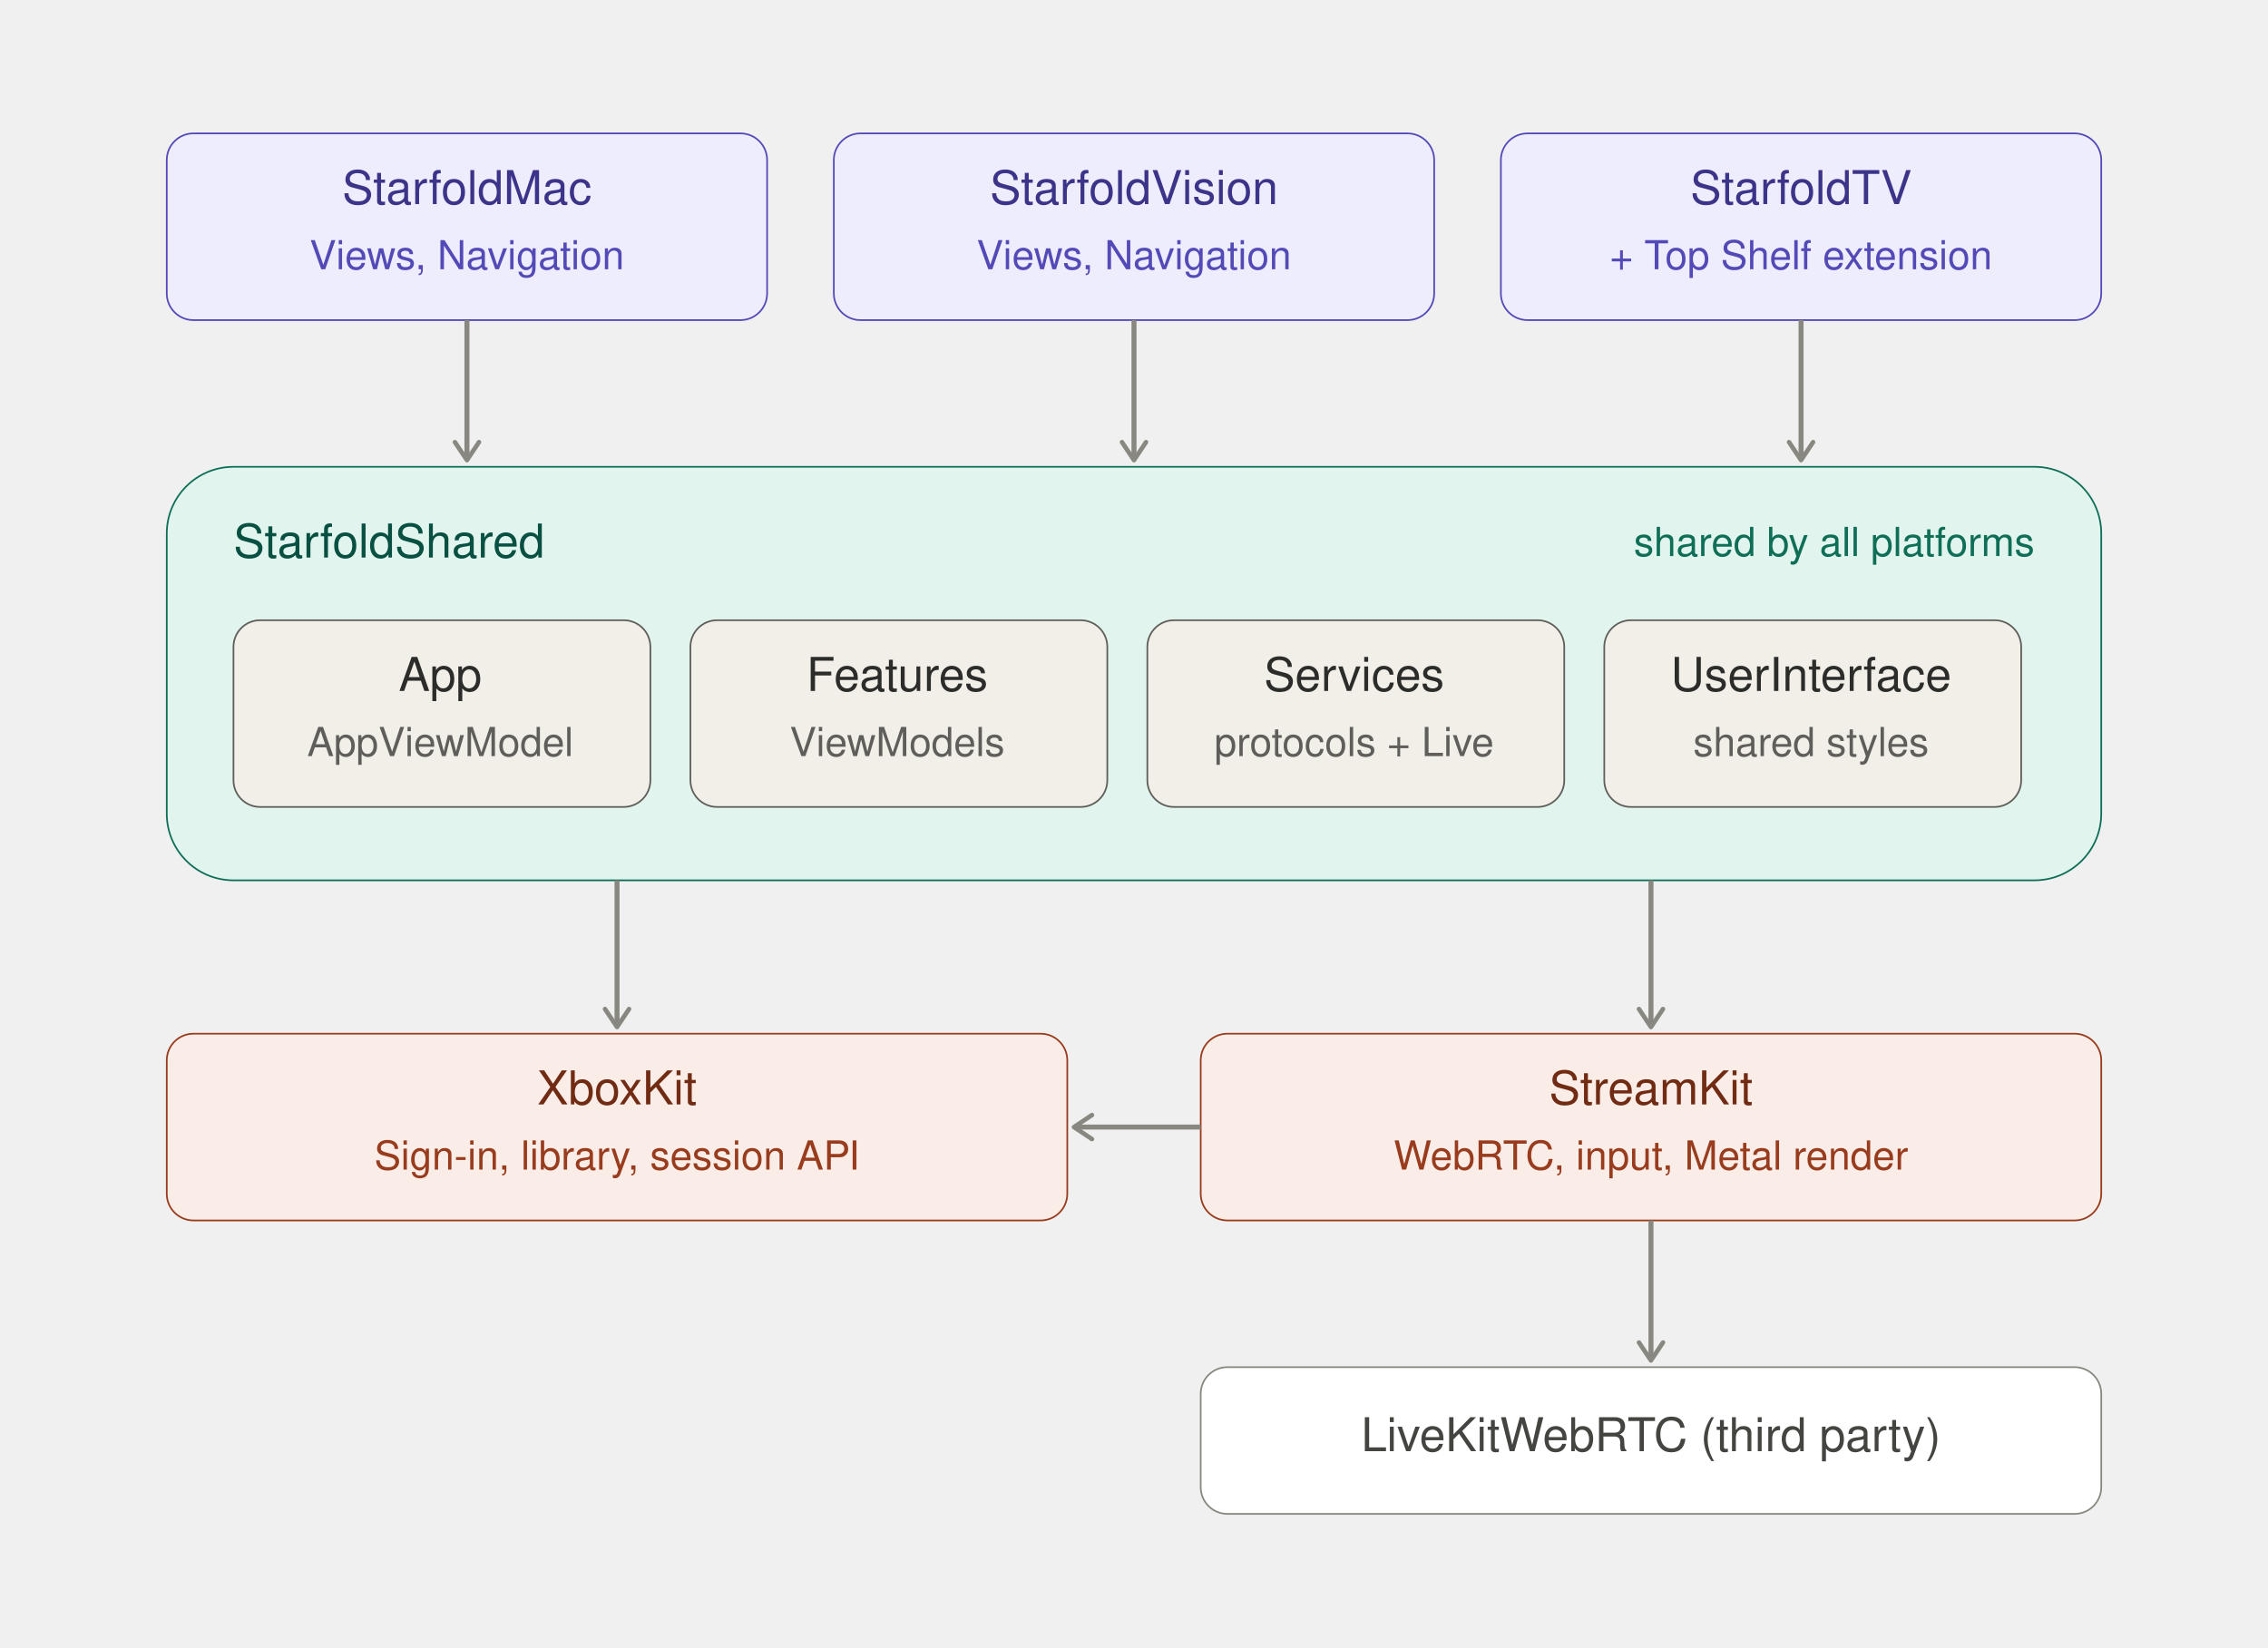
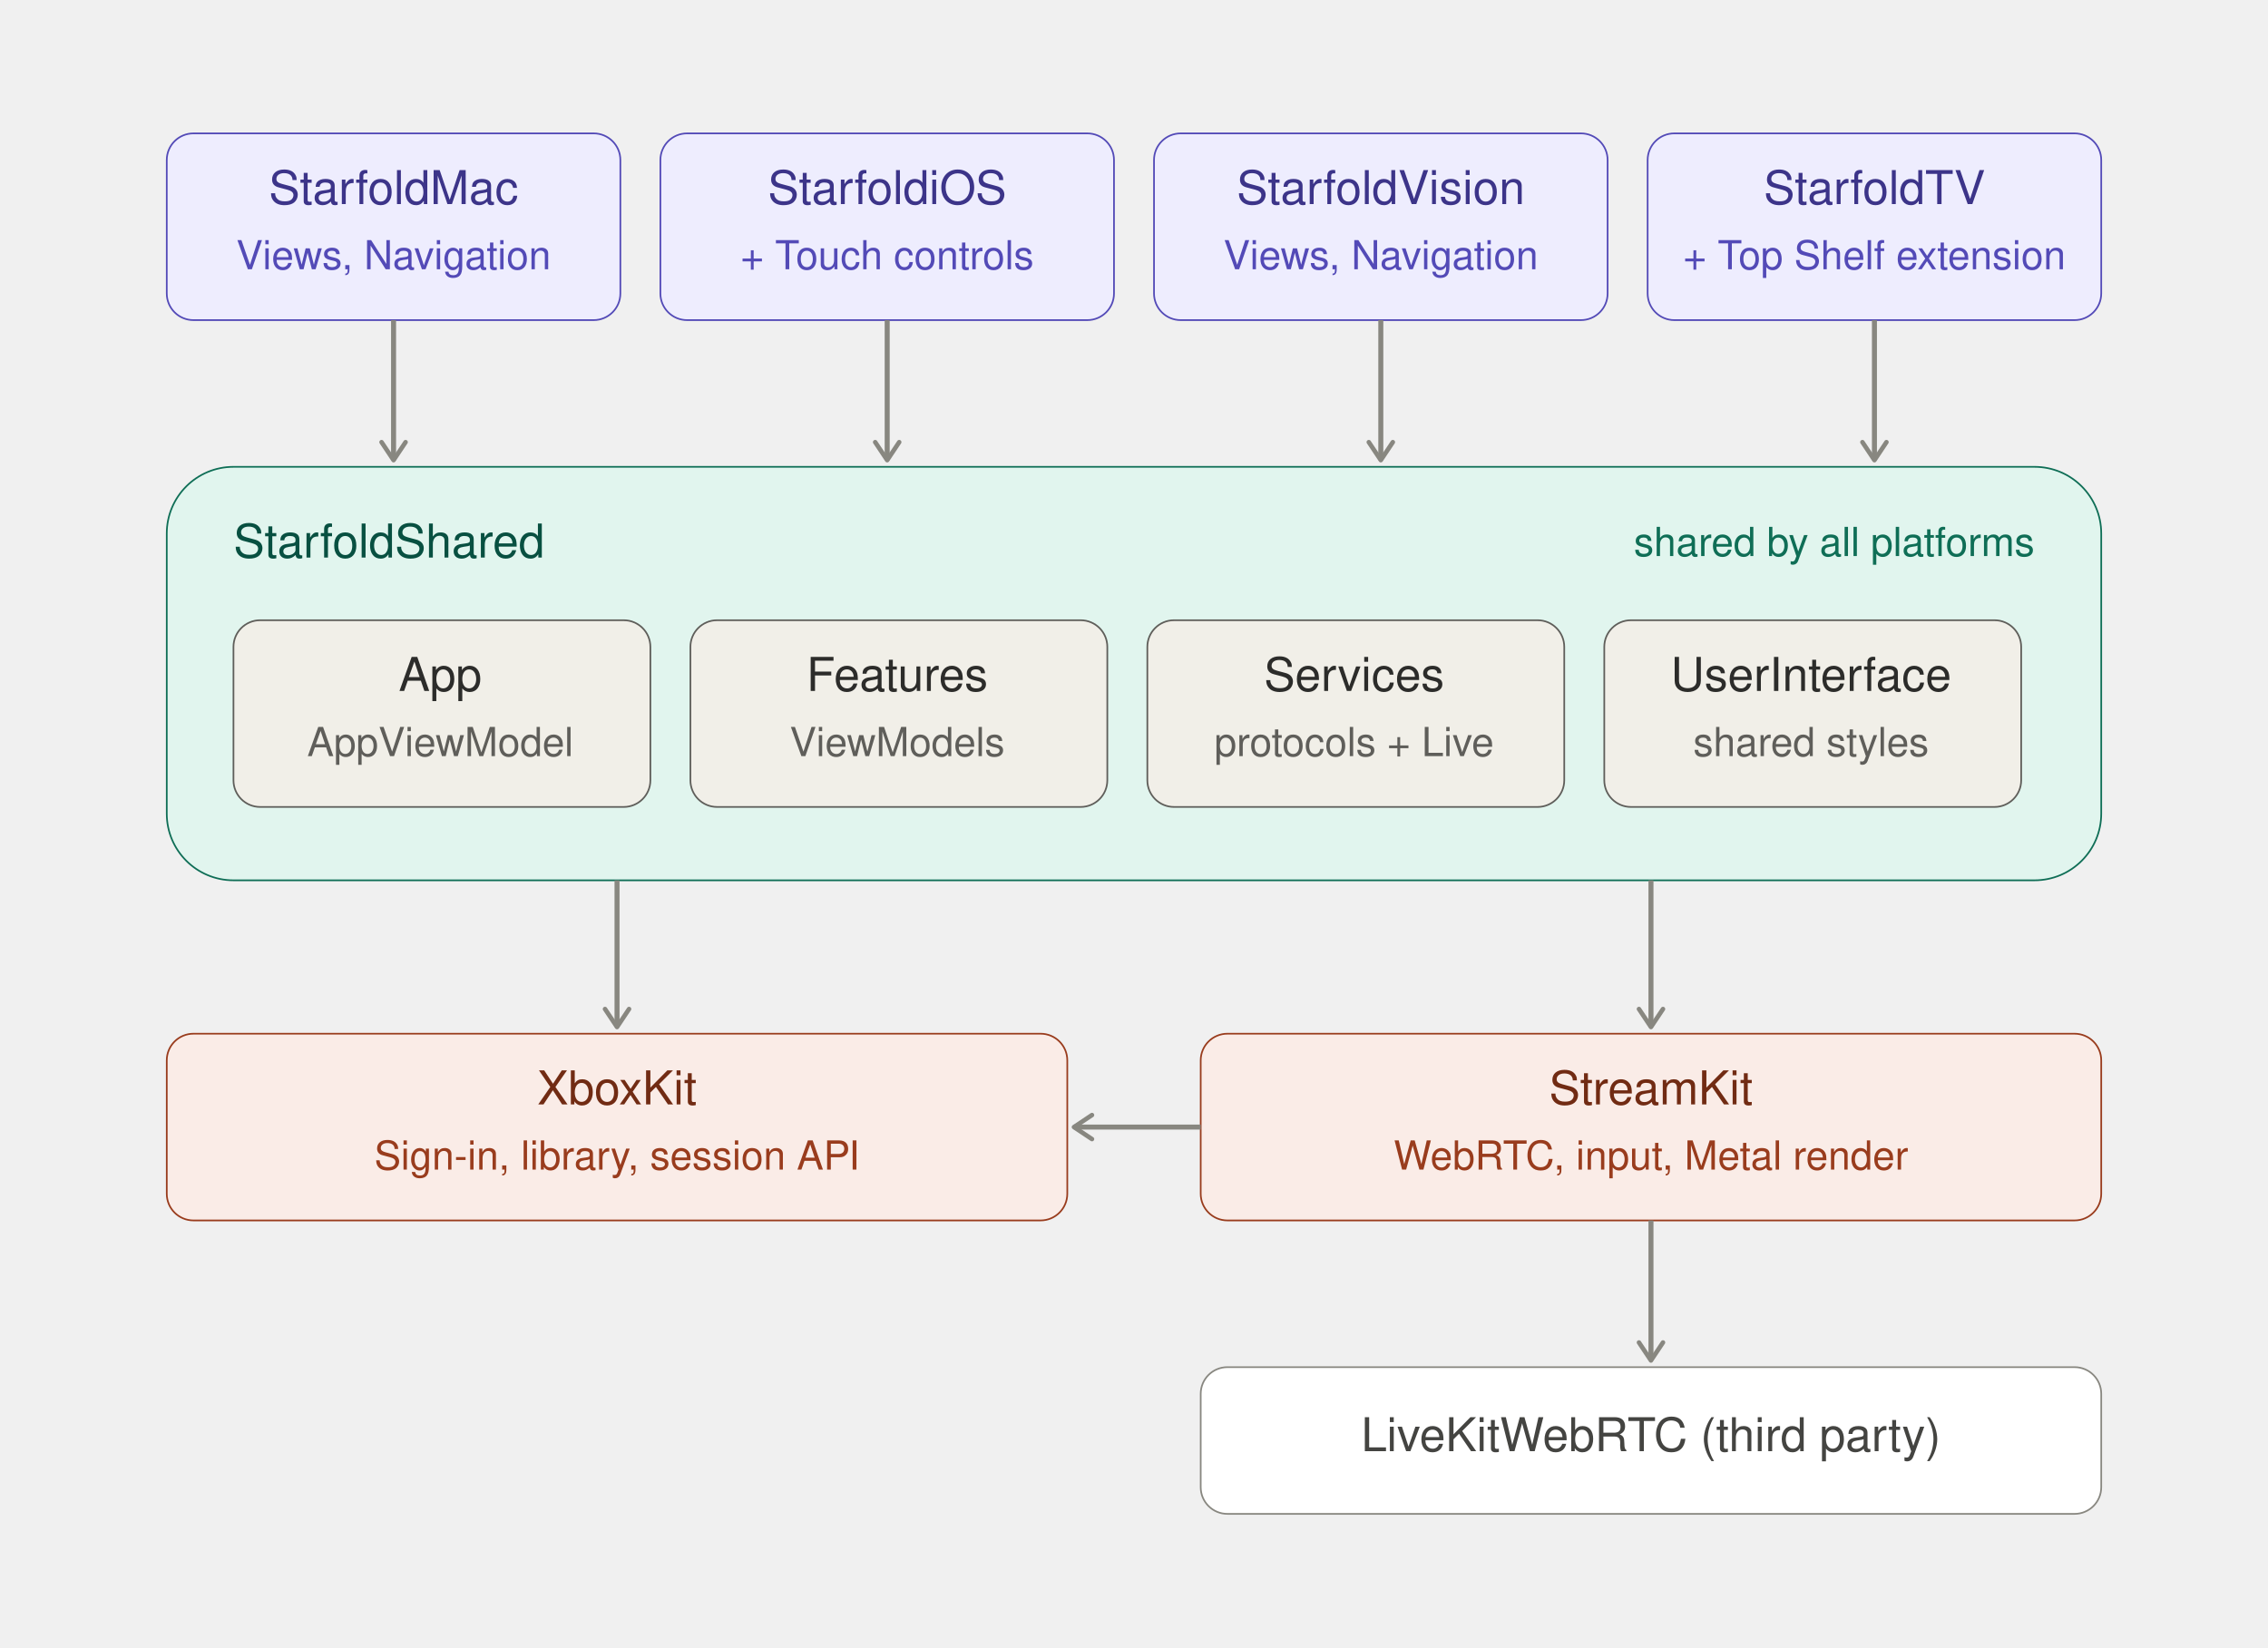
<svg xmlns="http://www.w3.org/2000/svg" width="680" height="494" viewBox="0 0 680 494" role="img">
  <style>
    text { font-family: -apple-system, BlinkMacSystemFont, "Segoe UI", Helvetica, Arial, sans-serif; dominant-baseline: central; }
    .title { font-size: 14px; font-weight: 500; }
    .sub { font-size: 12px; }
    .arrow { stroke: #888780; stroke-width: 1.5; fill: none; }
    .purple rect { fill: #EEEDFE; stroke: #534AB7; } .purple .title { fill: #3C3489; } .purple .sub { fill: #534AB7; }
    .teal rect { fill: #E1F5EE; stroke: #0F6E56; } .teal .title { fill: #085041; } .teal .sub { fill: #0F6E56; }
    .gray rect { fill: #F1EFE8; stroke: #5F5E5A; } .gray .title { fill: #2C2C2A; } .gray .sub { fill: #5F5E5A; }
    .coral rect { fill: #FAECE7; stroke: #993C1D; } .coral .title { fill: #712B13; } .coral .sub { fill: #993C1D; }
    .plain rect { fill: #FFFFFF; stroke: #888780; } .plain .title { fill: #444441; font-weight: 400; }
    @media (prefers-color-scheme: dark) {
      .arrow { stroke: #B4B2A9; }
      .purple rect { fill: #3C3489; stroke: #AFA9EC; } .purple .title { fill: #EEEDFE; } .purple .sub { fill: #CECBF6; }
      .teal rect { fill: #085041; stroke: #5DCAA5; } .teal .title { fill: #E1F5EE; } .teal .sub { fill: #9FE1CB; }
      .gray rect { fill: #444441; stroke: #B4B2A9; } .gray .title { fill: #F1EFE8; } .gray .sub { fill: #D3D1C7; }
      .coral rect { fill: #712B13; stroke: #F0997B; } .coral .title { fill: #FAECE7; } .coral .sub { fill: #F5C4B3; }
      .plain rect { fill: #2C2C2A; stroke: #B4B2A9; } .plain .title { fill: #D3D1C7; }
    }
  </style>
  <defs>
    <marker id="arrow" viewBox="0 0 10 10" refX="8" refY="5" markerWidth="6" markerHeight="6" orient="auto-start-reverse">
      <path d="M2 1L8 5L2 9" fill="none" stroke="#888780" stroke-width="1.5" stroke-linecap="round" stroke-linejoin="round" />
    </marker>
  </defs>
  <g class="purple">
-     <rect x="50" y="40" width="180" height="56" rx="8" stroke-width="0.5" />
-     <text class="title" x="140" y="58" text-anchor="middle">StarfoldMac</text>
-     <text class="sub" x="140" y="78" text-anchor="middle">Views, Navigation</text>
+     <rect x="50" y="40" width="136" height="56" rx="8" stroke-width="0.5" />
+     <text class="title" x="118" y="58" text-anchor="middle">StarfoldMac</text>
+     <text class="sub" x="118" y="78" text-anchor="middle">Views, Navigation</text>
  </g>
  <g class="purple">
-     <rect x="250" y="40" width="180" height="56" rx="8" stroke-width="0.5" />
-     <text class="title" x="340" y="58" text-anchor="middle">StarfoldVision</text>
-     <text class="sub" x="340" y="78" text-anchor="middle">Views, Navigation</text>
+     <rect x="198" y="40" width="136" height="56" rx="8" stroke-width="0.5" />
+     <text class="title" x="266" y="58" text-anchor="middle">StarfoldiOS</text>
+     <text class="sub" x="266" y="78" text-anchor="middle">+ Touch controls</text>
  </g>
  <g class="purple">
-     <rect x="450" y="40" width="180" height="56" rx="8" stroke-width="0.5" />
-     <text class="title" x="540" y="58" text-anchor="middle">StarfoldTV</text>
-     <text class="sub" x="540" y="78" text-anchor="middle">+ Top Shelf extension</text>
+     <rect x="346" y="40" width="136" height="56" rx="8" stroke-width="0.5" />
+     <text class="title" x="414" y="58" text-anchor="middle">StarfoldVision</text>
+     <text class="sub" x="414" y="78" text-anchor="middle">Views, Navigation</text>
  </g>
-   <line class="arrow" x1="140" y1="96" x2="140" y2="138" marker-end="url(#arrow)" />
-   <line class="arrow" x1="340" y1="96" x2="340" y2="138" marker-end="url(#arrow)" />
-   <line class="arrow" x1="540" y1="96" x2="540" y2="138" marker-end="url(#arrow)" />
+   <g class="purple">
+     <rect x="494" y="40" width="136" height="56" rx="8" stroke-width="0.5" />
+     <text class="title" x="562" y="58" text-anchor="middle">StarfoldTV</text>
+     <text class="sub" x="562" y="78" text-anchor="middle">+ Top Shelf extension</text>
+   </g>
+   <line class="arrow" x1="118" y1="96" x2="118" y2="138" marker-end="url(#arrow)" />
+   <line class="arrow" x1="266" y1="96" x2="266" y2="138" marker-end="url(#arrow)" />
+   <line class="arrow" x1="414" y1="96" x2="414" y2="138" marker-end="url(#arrow)" />
+   <line class="arrow" x1="562" y1="96" x2="562" y2="138" marker-end="url(#arrow)" />
  <g class="teal">
    <rect x="50" y="140" width="580" height="124" rx="20" stroke-width="0.5" />
    <text class="title" x="70" y="164">StarfoldShared</text>
    <text class="sub" x="610" y="164" text-anchor="end">shared by all platforms</text>
  </g>
  <g class="gray">
    <rect x="70" y="186" width="125" height="56" rx="8" stroke-width="0.5" />
    <text class="title" x="132" y="204" text-anchor="middle">App</text>
    <text class="sub" x="132" y="224" text-anchor="middle">AppViewModel</text>
  </g>
  <g class="gray">
    <rect x="207" y="186" width="125" height="56" rx="8" stroke-width="0.5" />
    <text class="title" x="269" y="204" text-anchor="middle">Features</text>
    <text class="sub" x="269" y="224" text-anchor="middle">ViewModels</text>
  </g>
  <g class="gray">
    <rect x="344" y="186" width="125" height="56" rx="8" stroke-width="0.5" />
    <text class="title" x="406" y="204" text-anchor="middle">Services</text>
    <text class="sub" x="406" y="224" text-anchor="middle">protocols + Live</text>
  </g>
  <g class="gray">
    <rect x="481" y="186" width="125" height="56" rx="8" stroke-width="0.5" />
    <text class="title" x="543" y="204" text-anchor="middle">UserInterface</text>
    <text class="sub" x="543" y="224" text-anchor="middle">shared styles</text>
  </g>
  <line class="arrow" x1="185" y1="264" x2="185" y2="308" marker-end="url(#arrow)" />
  <line class="arrow" x1="495" y1="264" x2="495" y2="308" marker-end="url(#arrow)" />
  <g class="coral">
    <rect x="50" y="310" width="270" height="56" rx="8" stroke-width="0.5" />
    <text class="title" x="185" y="328" text-anchor="middle">XboxKit</text>
    <text class="sub" x="185" y="348" text-anchor="middle">Sign-in, library, session API</text>
  </g>
  <g class="coral">
    <rect x="360" y="310" width="270" height="56" rx="8" stroke-width="0.5" />
    <text class="title" x="495" y="328" text-anchor="middle">StreamKit</text>
    <text class="sub" x="495" y="348" text-anchor="middle">WebRTC, input, Metal render</text>
  </g>
  <line class="arrow" x1="360" y1="338" x2="322" y2="338" marker-end="url(#arrow)" />
  <line class="arrow" x1="495" y1="366" x2="495" y2="408" marker-end="url(#arrow)" />
  <g class="plain">
    <rect x="360" y="410" width="270" height="44" rx="8" stroke-width="0.5" />
    <text class="title" x="495" y="432" text-anchor="middle">LiveKitWebRTC (third party)</text>
  </g>
</svg>
